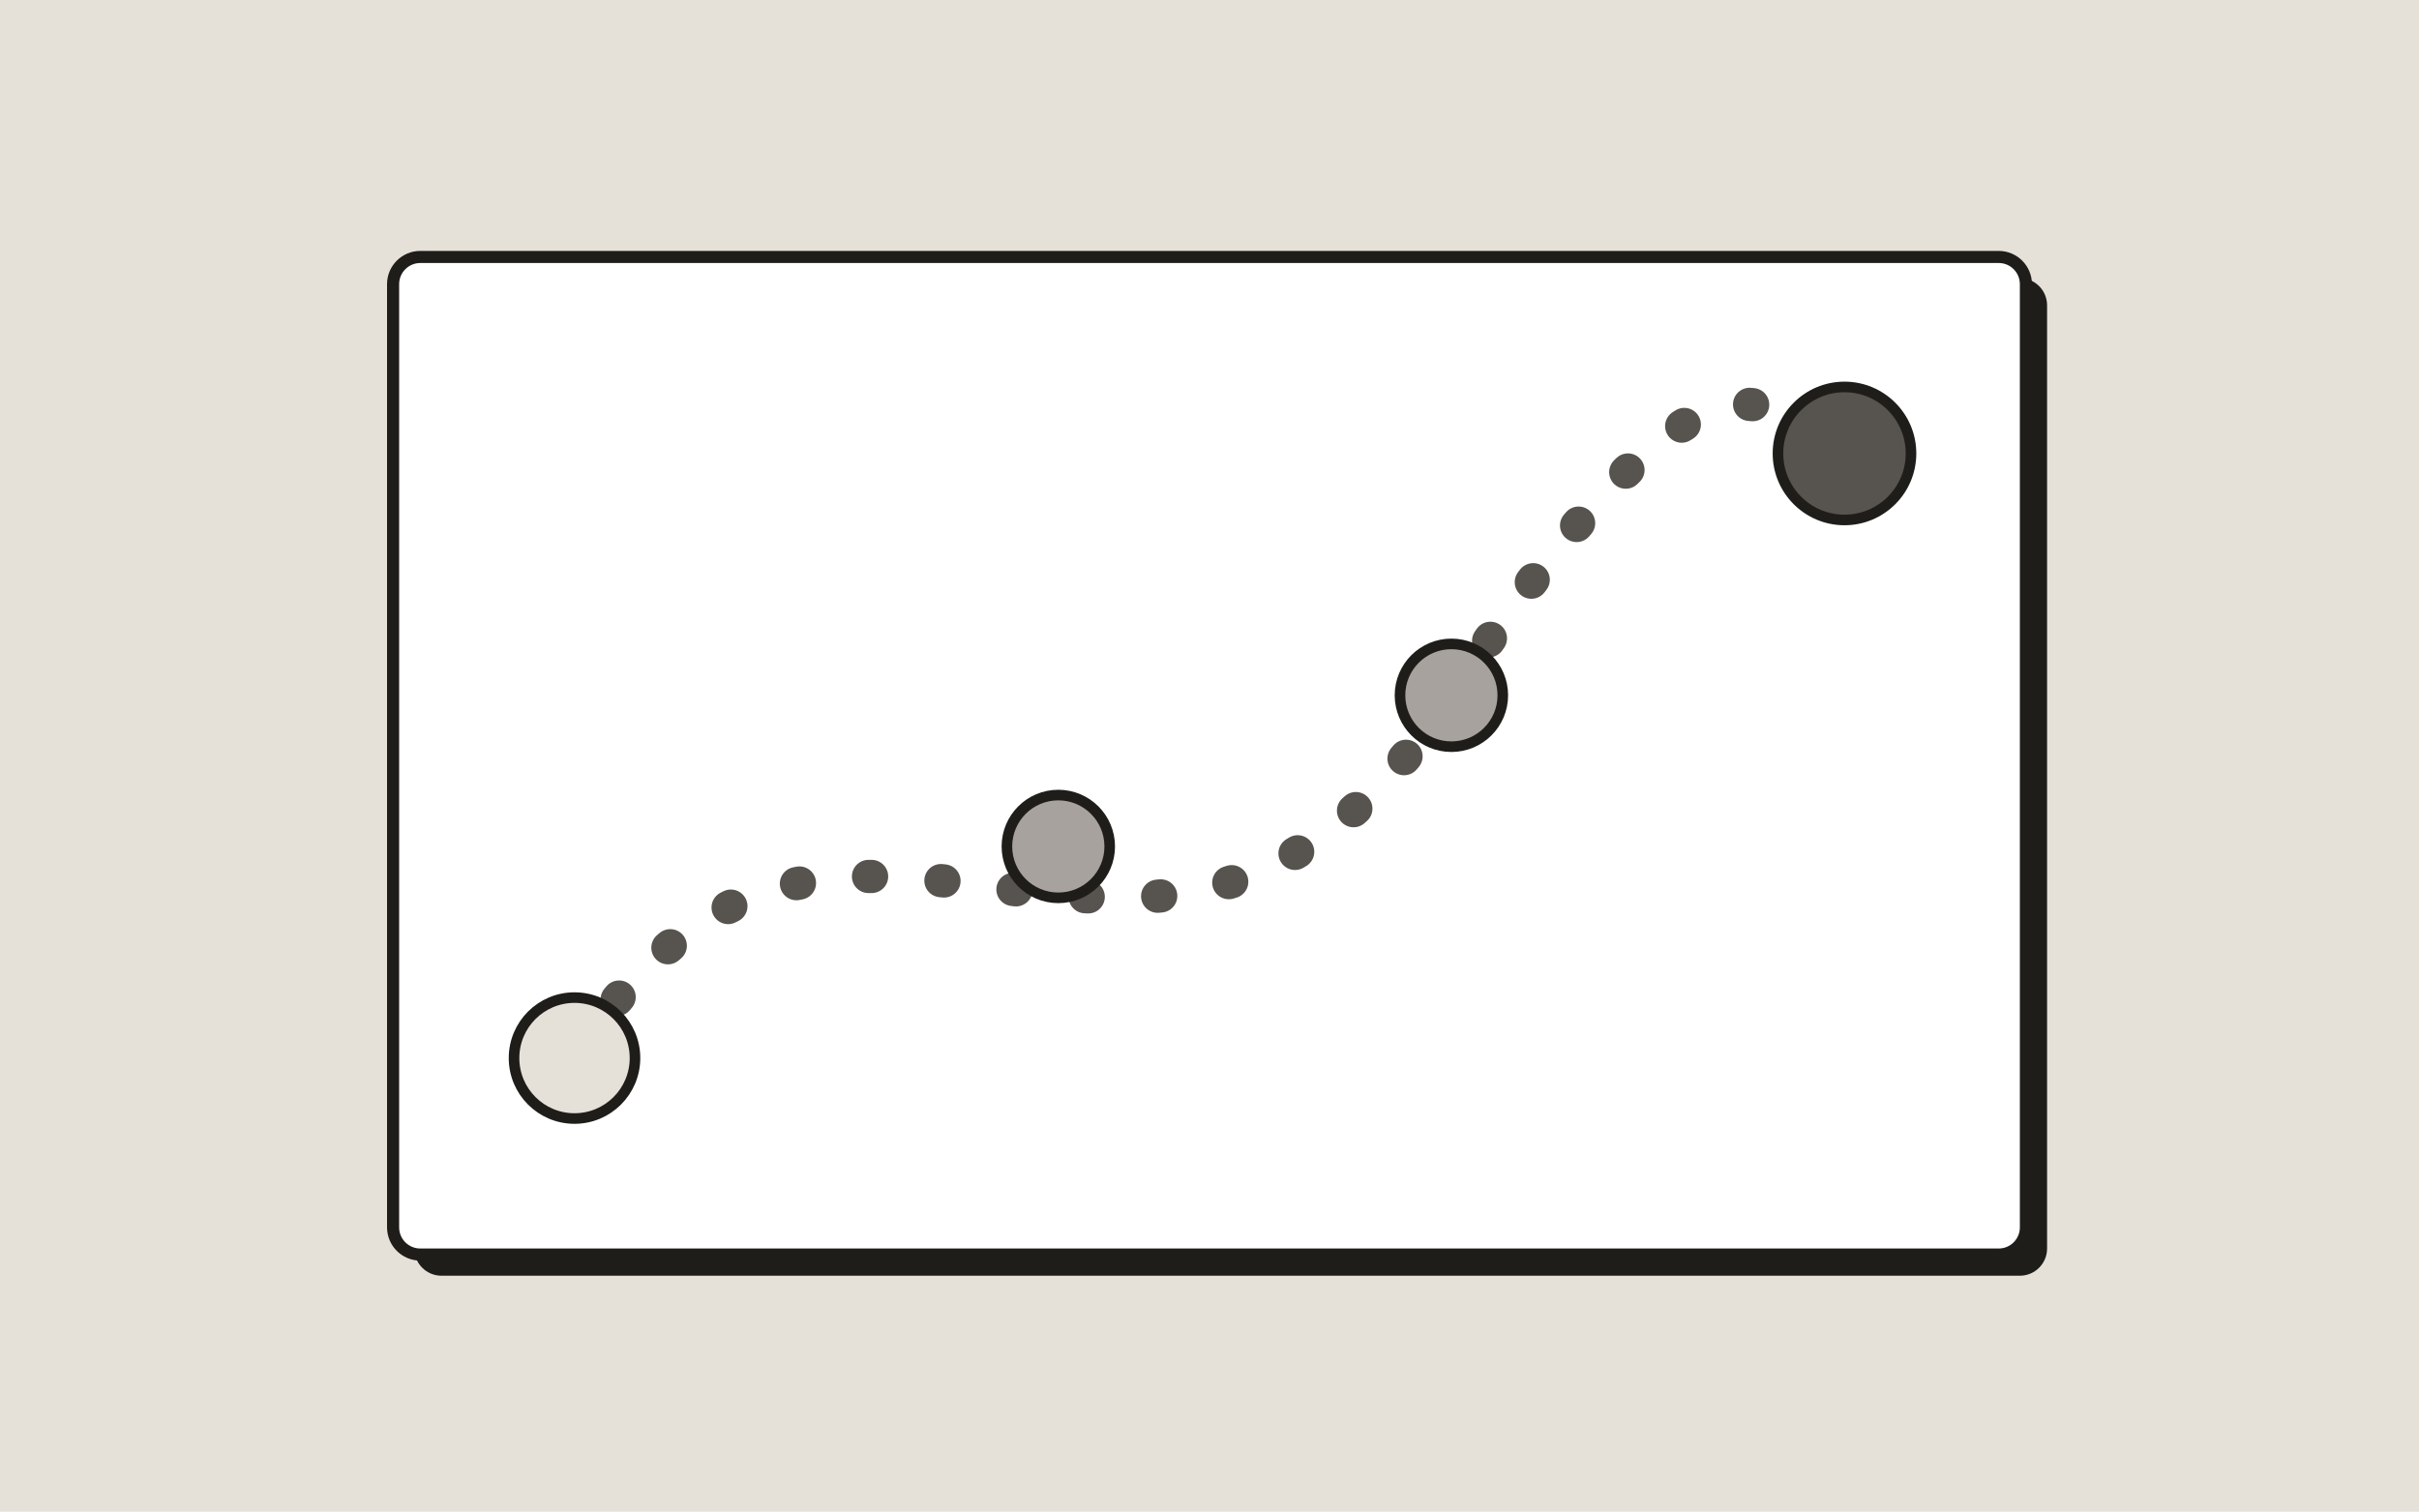
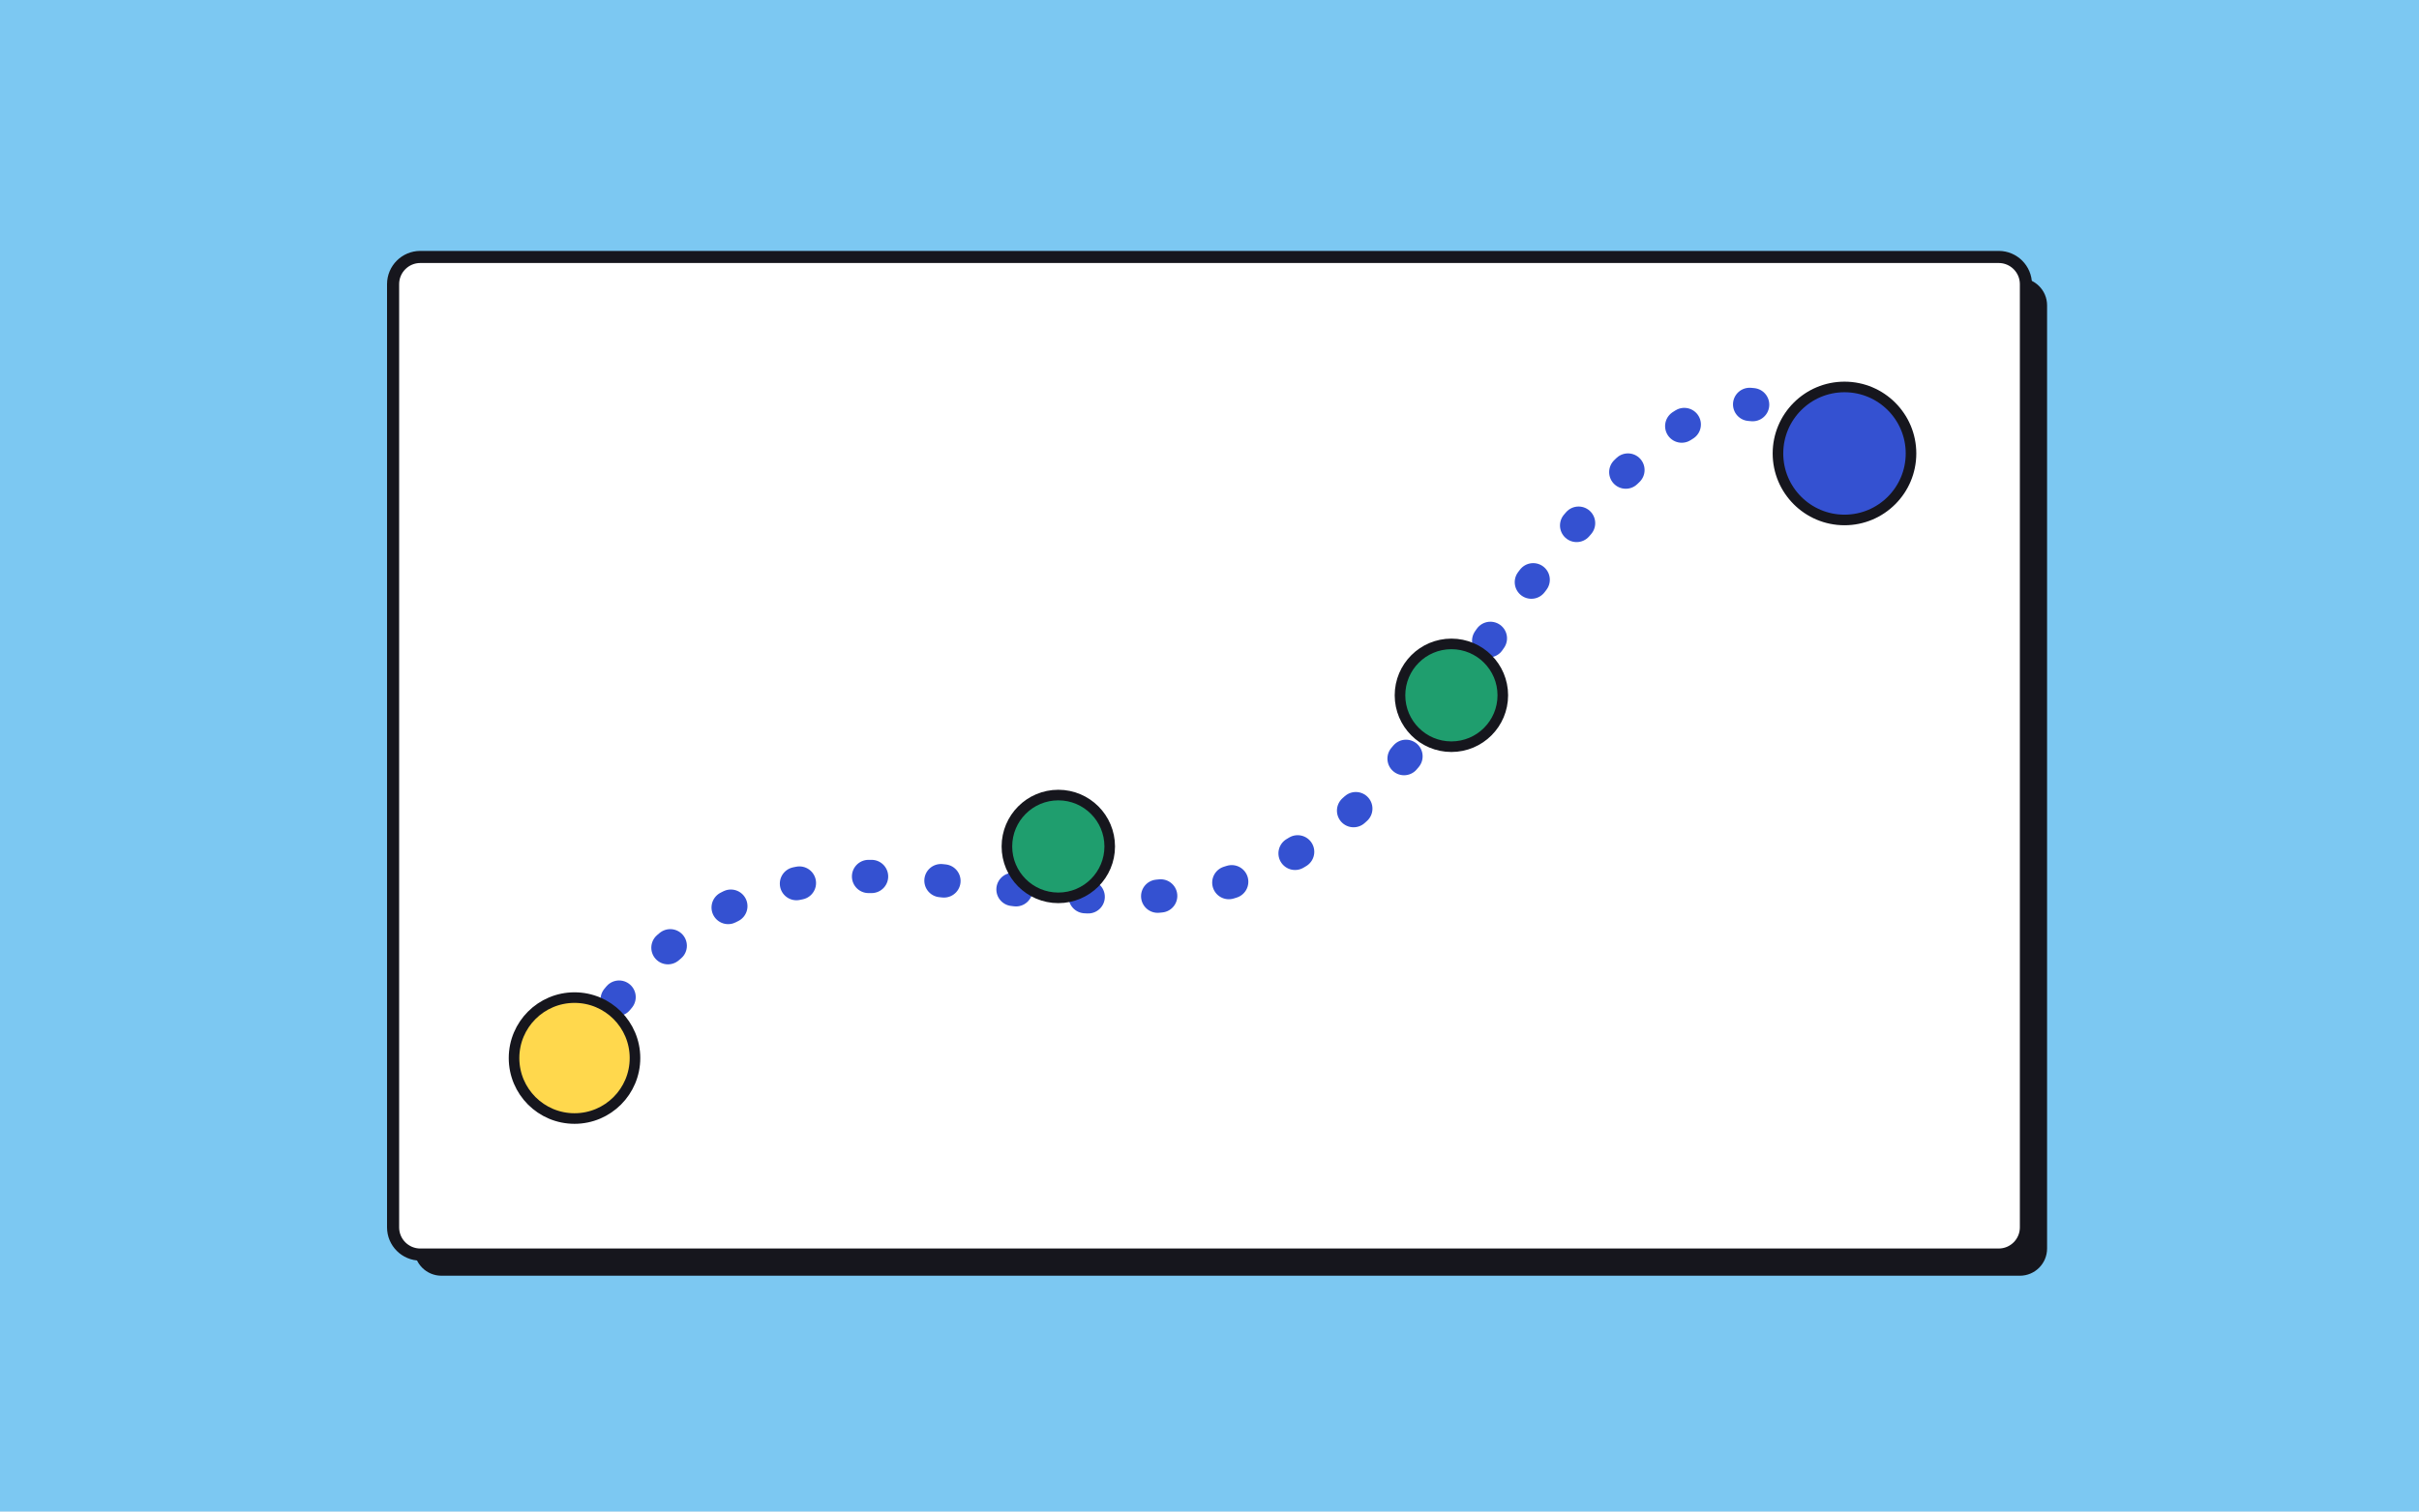
<svg xmlns="http://www.w3.org/2000/svg" width="1600" height="1000" viewBox="0 0 1600 1000">
-   <rect width="1600" height="1000" fill="#e6e1d8" />
-   <rect x="274" y="184" width="1080" height="660" rx="18" fill="#1f1d1a" />
-   <rect x="260" y="170" width="1080" height="660" rx="18" fill="#ffffff" stroke="#1f1d1a" stroke-width="8" />
-   <path d="M380 700 C 560 420, 760 760, 960 460 S 1180 300, 1220 300" fill="none" stroke="#57534e" stroke-width="22" stroke-linecap="round" stroke-dasharray="2 46" />
-   <circle cx="380" cy="700" r="40" fill="#e6e1d8" stroke="#1f1d1a" stroke-width="7" />
-   <circle cx="700" cy="560" r="34" fill="#a8a29e" stroke="#1f1d1a" stroke-width="7" />
-   <circle cx="960" cy="460" r="34" fill="#a8a29e" stroke="#1f1d1a" stroke-width="7" />
-   <circle cx="1220" cy="300" r="44" fill="#57534e" stroke="#1f1d1a" stroke-width="7" />
+   <rect width="1600" height="1000" fill="#7cc8f2" />
+   <rect x="274" y="184" width="1080" height="660" rx="18" fill="#16161d" />
+   <rect x="260" y="170" width="1080" height="660" rx="18" fill="#ffffff" stroke="#16161d" stroke-width="8" />
+   <path d="M380 700 C 560 420, 760 760, 960 460 S 1180 300, 1220 300" fill="none" stroke="#3451d1" stroke-width="22" stroke-linecap="round" stroke-dasharray="2 46" />
+   <circle cx="380" cy="700" r="40" fill="#ffd84d" stroke="#16161d" stroke-width="7" />
+   <circle cx="700" cy="560" r="34" fill="#1f9e6e" stroke="#16161d" stroke-width="7" />
+   <circle cx="960" cy="460" r="34" fill="#1f9e6e" stroke="#16161d" stroke-width="7" />
+   <circle cx="1220" cy="300" r="44" fill="#3451d1" stroke="#16161d" stroke-width="7" />
</svg>
